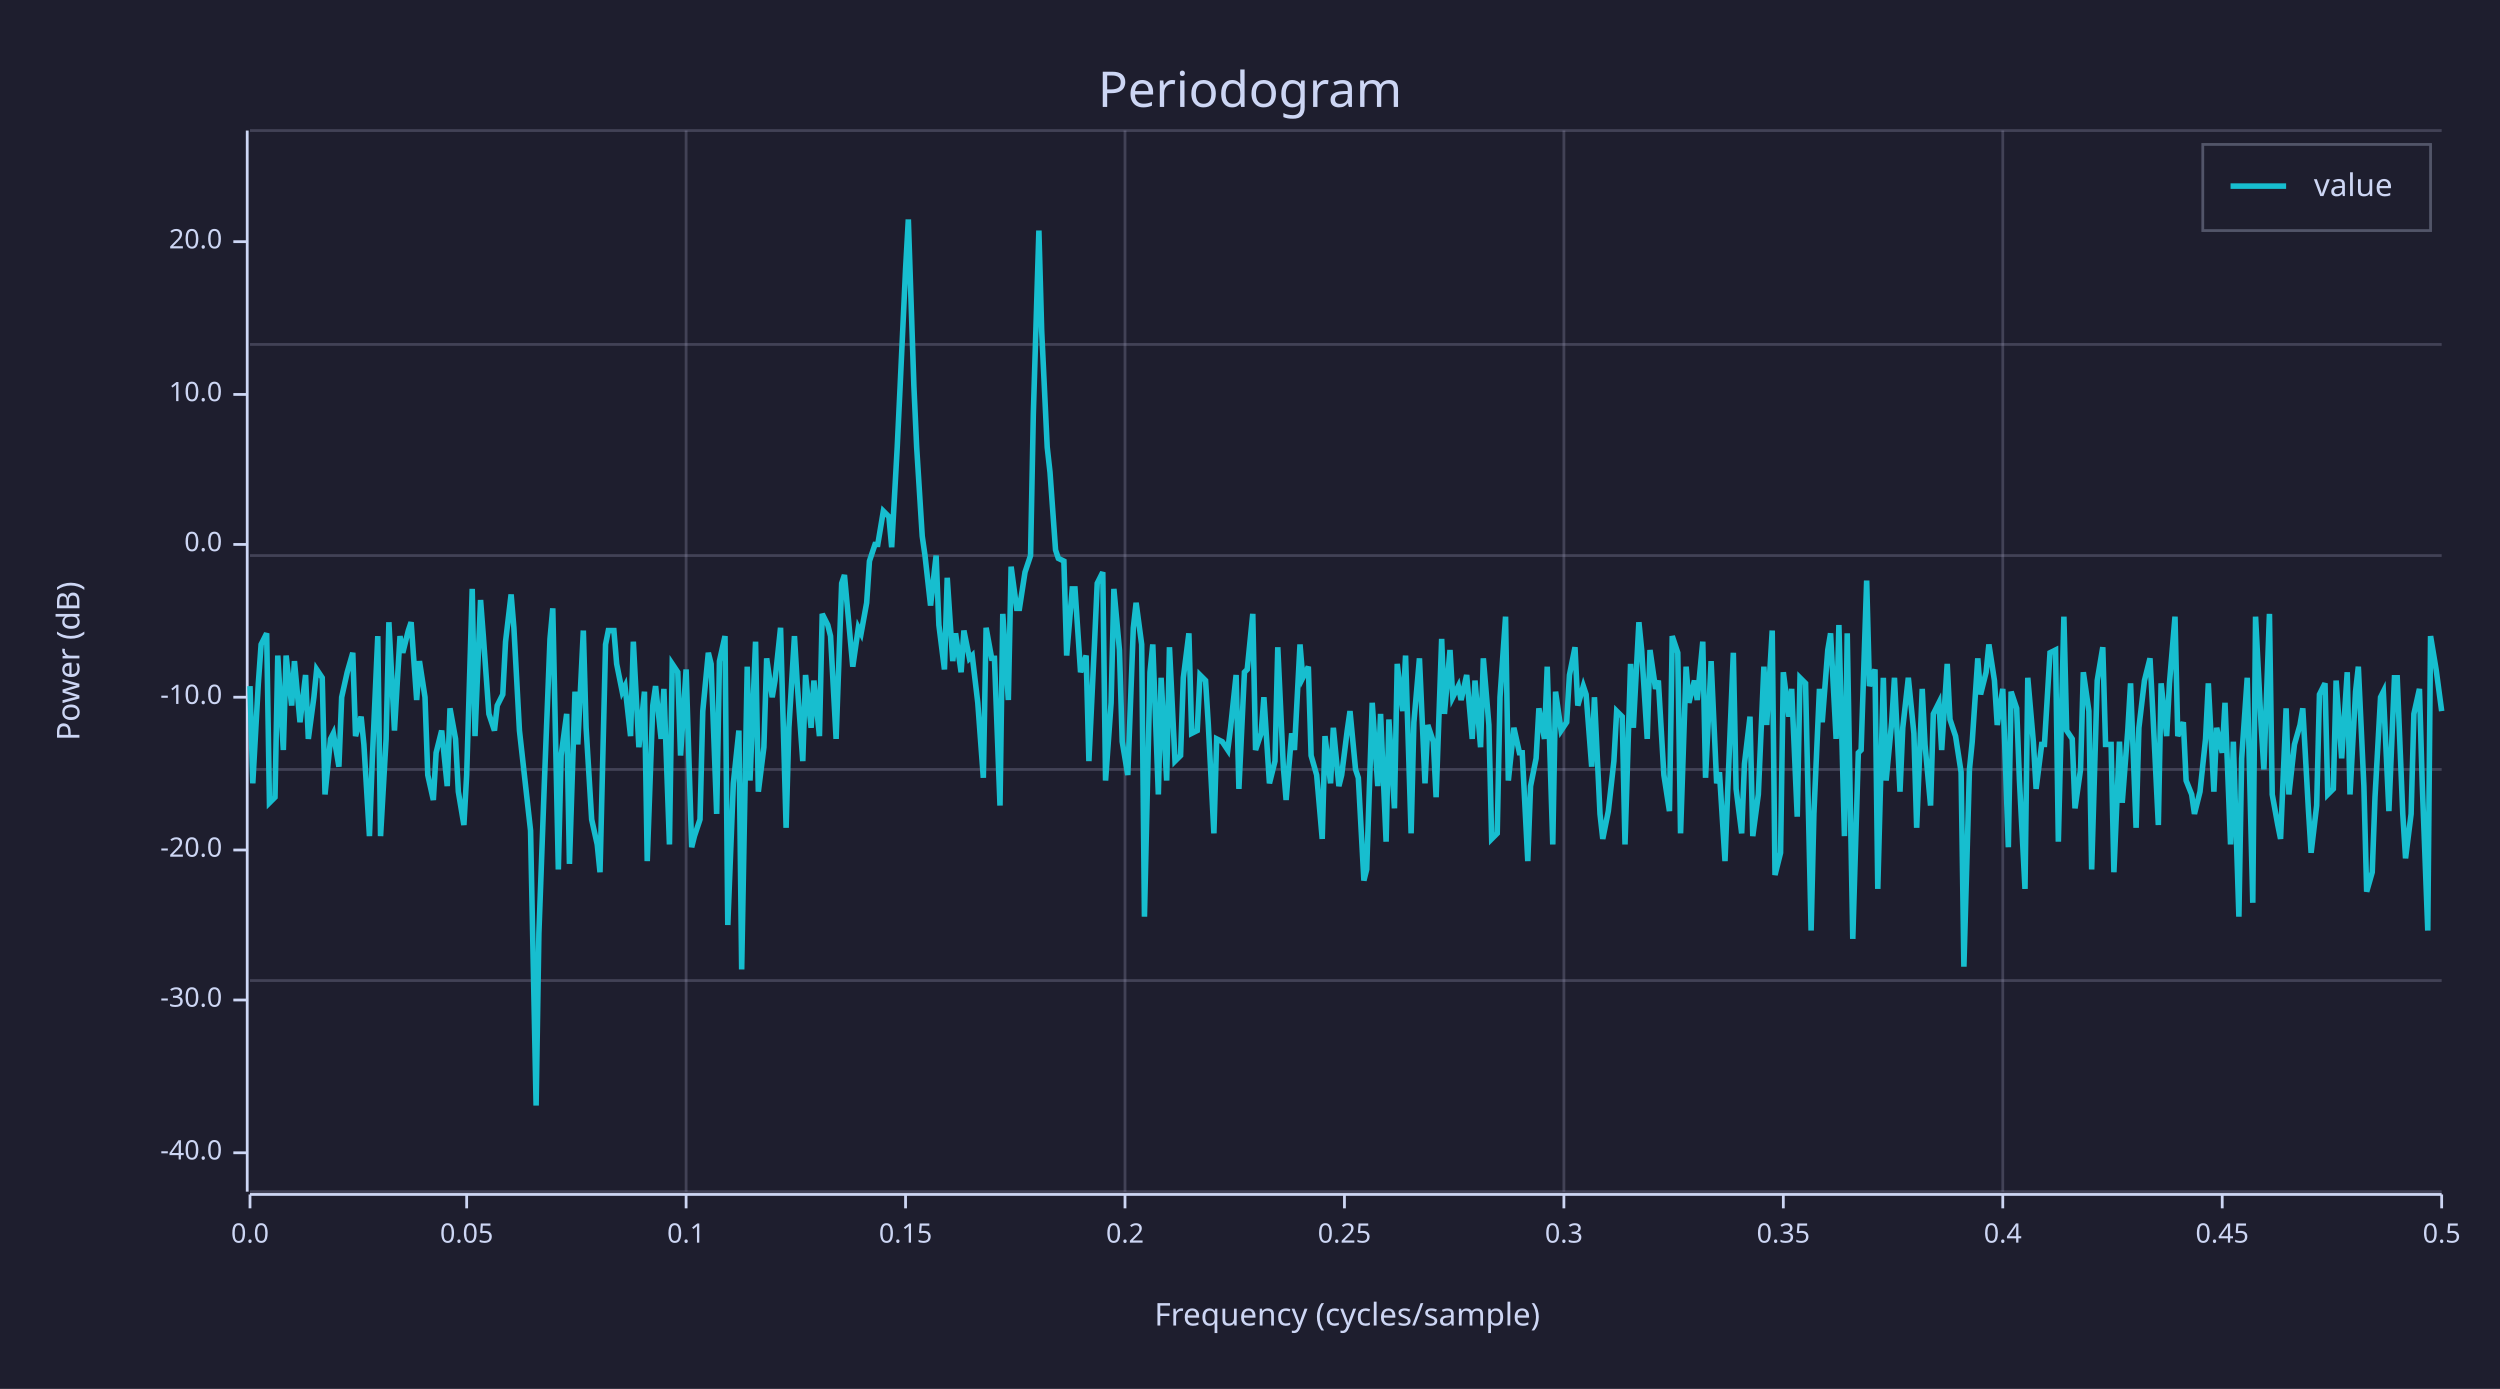
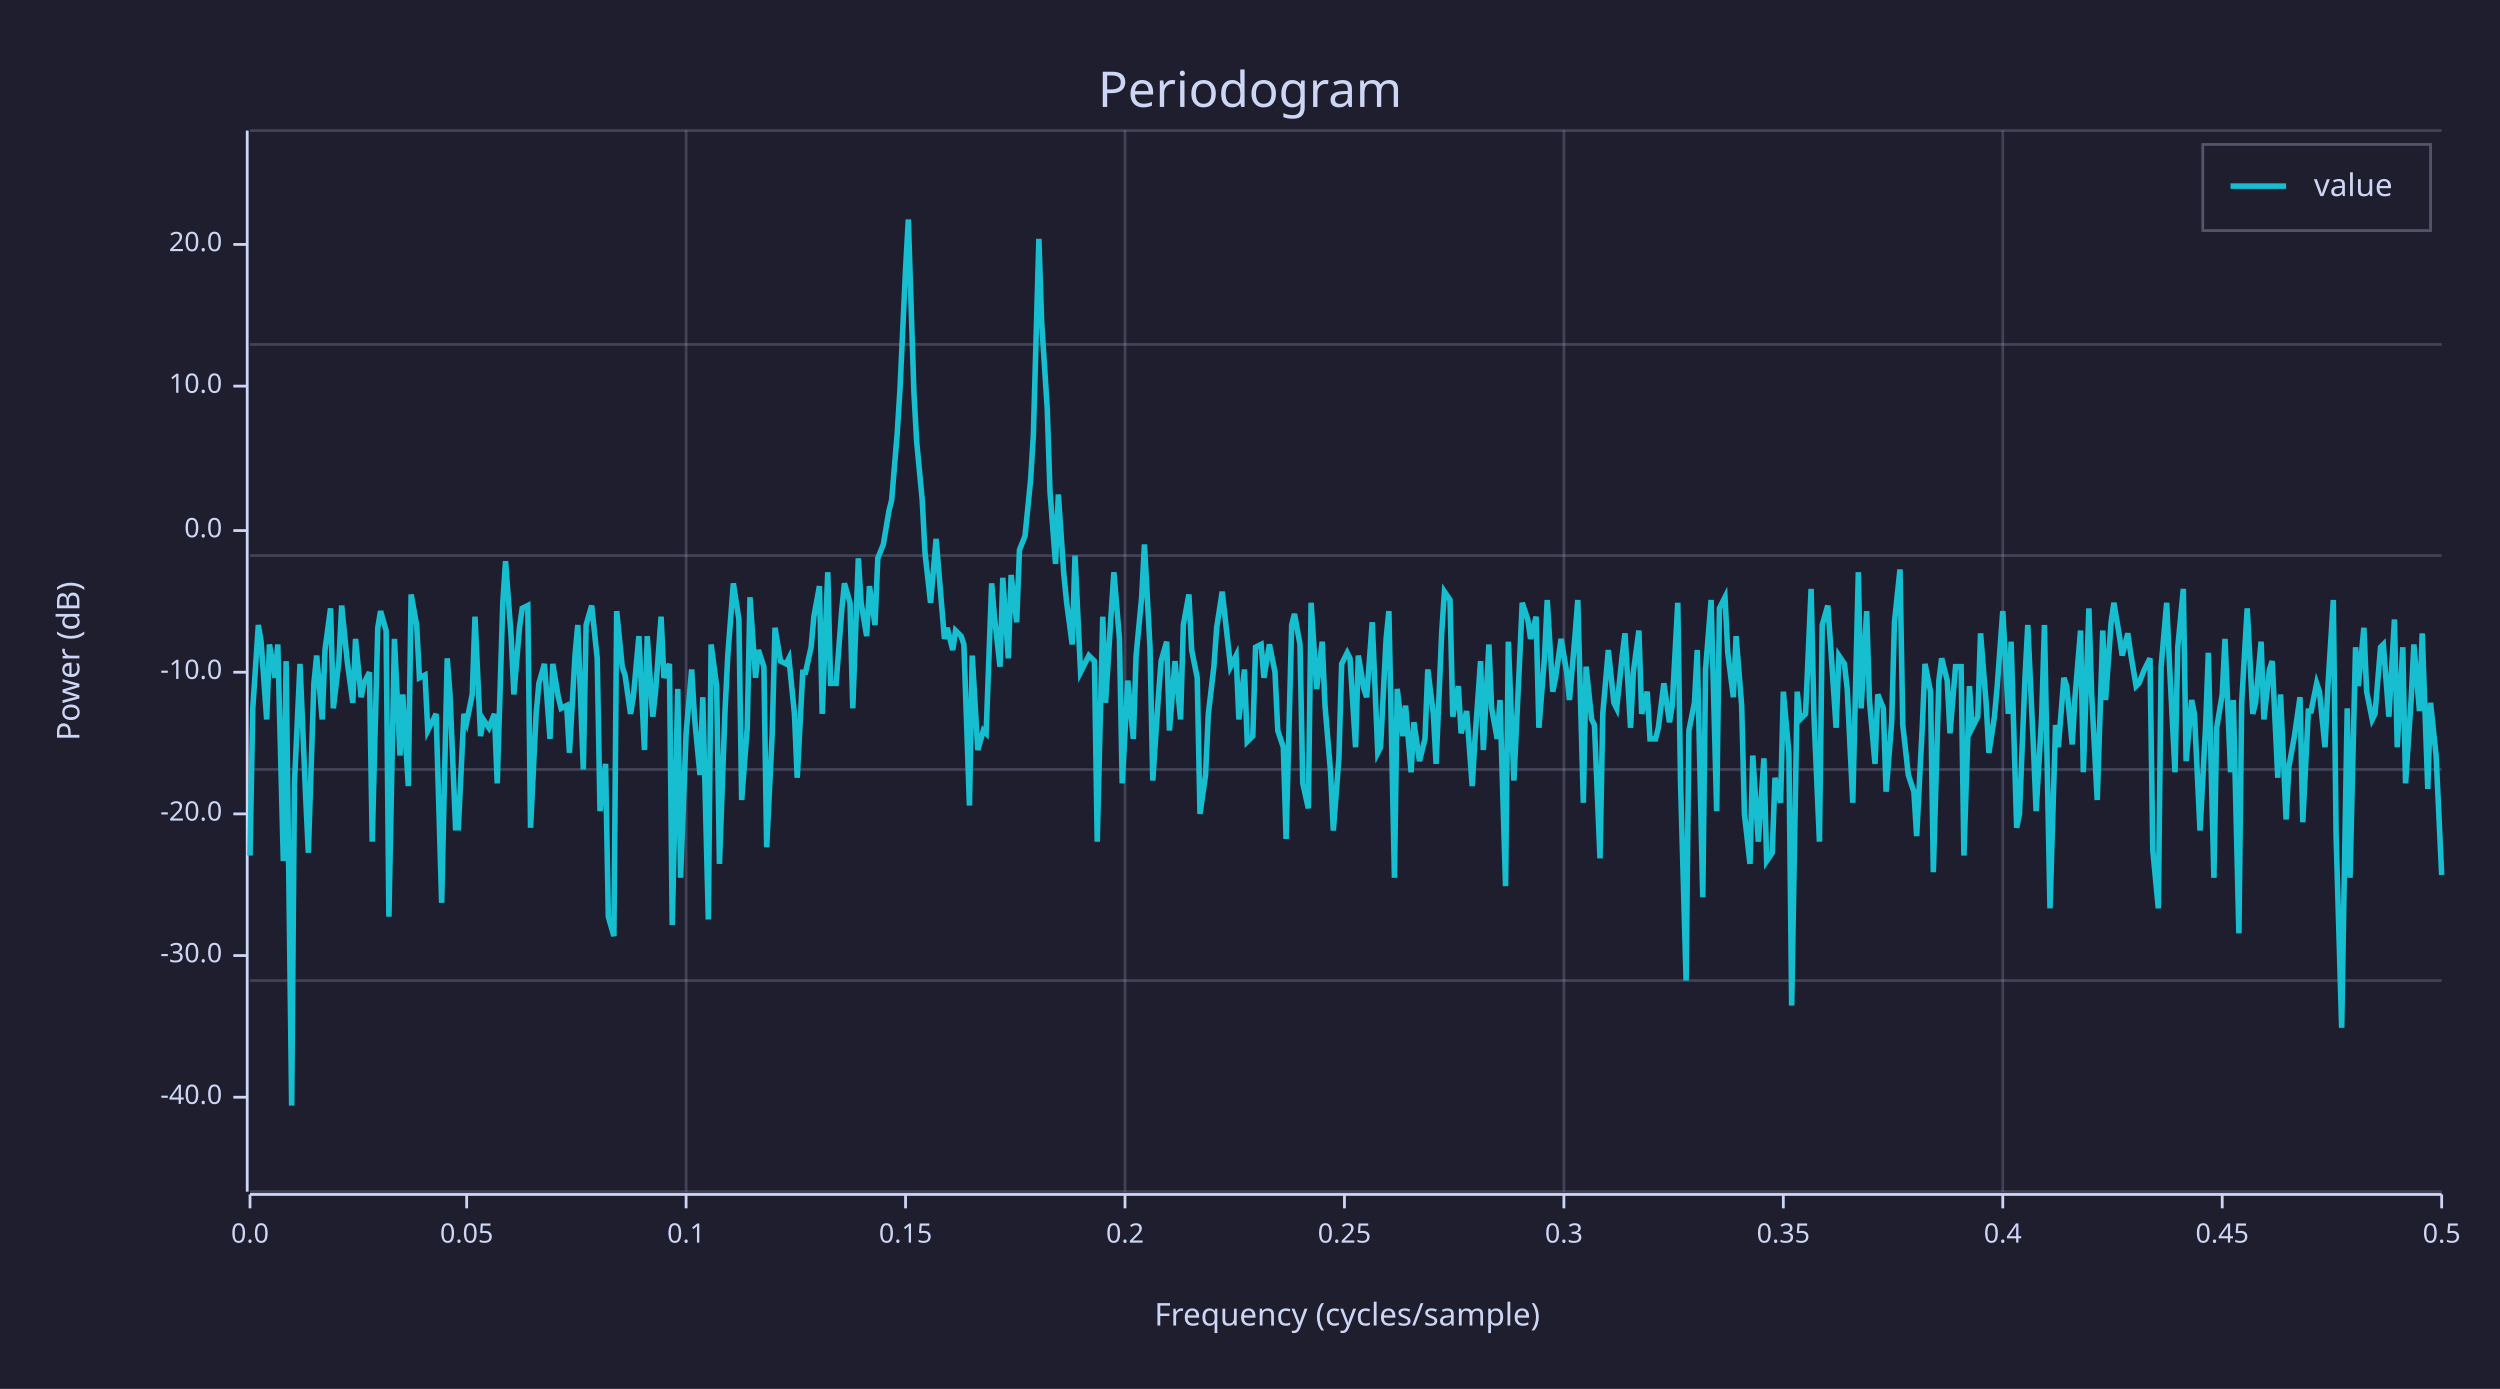
<svg xmlns="http://www.w3.org/2000/svg" width="900" height="500" viewBox="0 0 900 500">
  <rect x="0" y="0" width="900" height="500" opacity="1" fill="#1E1E2E" stroke="none" />
  <text x="450" y="25" dy="0.76em" text-anchor="middle" font-family="sans-serif" font-size="17.742" opacity="1" fill="#CDD6F4">
Periodogram
</text>
  <text x="20" y="238" dy="0.76em" text-anchor="middle" font-family="sans-serif" font-size="11.29" opacity="1" fill="#CDD6F4" transform="rotate(270, 20, 238)">
Power (dB)
</text>
  <text x="485" y="480" dy="-0.5ex" text-anchor="middle" font-family="sans-serif" font-size="11.29" opacity="1" fill="#CDD6F4">
Frequency (cycles/sample)
</text>
  <polyline fill="none" opacity="1" stroke="#CDD6F4" stroke-width="1" points="89,47 89,429 " />
-   <text x="80" y="415" dy="0.5ex" text-anchor="end" font-family="sans-serif" font-size="9.677" opacity="1" fill="#CDD6F4">
+   <text x="80" y="395" dy="0.5ex" text-anchor="end" font-family="sans-serif" font-size="9.677" opacity="1" fill="#CDD6F4">
-40.0
</text>
-   <polyline fill="none" opacity="1" stroke="#CDD6F4" stroke-width="1" points="84,415 89,415 " />
-   <text x="80" y="360" dy="0.5ex" text-anchor="end" font-family="sans-serif" font-size="9.677" opacity="1" fill="#CDD6F4">
+   <polyline fill="none" opacity="1" stroke="#CDD6F4" stroke-width="1" points="84,395 89,395 " />
+   <text x="80" y="344" dy="0.5ex" text-anchor="end" font-family="sans-serif" font-size="9.677" opacity="1" fill="#CDD6F4">
-30.0
</text>
-   <polyline fill="none" opacity="1" stroke="#CDD6F4" stroke-width="1" points="84,360 89,360 " />
-   <text x="80" y="306" dy="0.5ex" text-anchor="end" font-family="sans-serif" font-size="9.677" opacity="1" fill="#CDD6F4">
+   <polyline fill="none" opacity="1" stroke="#CDD6F4" stroke-width="1" points="84,344 89,344 " />
+   <text x="80" y="293" dy="0.5ex" text-anchor="end" font-family="sans-serif" font-size="9.677" opacity="1" fill="#CDD6F4">
-20.0
</text>
-   <polyline fill="none" opacity="1" stroke="#CDD6F4" stroke-width="1" points="84,306 89,306 " />
-   <text x="80" y="251" dy="0.5ex" text-anchor="end" font-family="sans-serif" font-size="9.677" opacity="1" fill="#CDD6F4">
+   <polyline fill="none" opacity="1" stroke="#CDD6F4" stroke-width="1" points="84,293 89,293 " />
+   <text x="80" y="242" dy="0.5ex" text-anchor="end" font-family="sans-serif" font-size="9.677" opacity="1" fill="#CDD6F4">
-10.0
</text>
-   <polyline fill="none" opacity="1" stroke="#CDD6F4" stroke-width="1" points="84,251 89,251 " />
-   <text x="80" y="196" dy="0.5ex" text-anchor="end" font-family="sans-serif" font-size="9.677" opacity="1" fill="#CDD6F4">
+   <polyline fill="none" opacity="1" stroke="#CDD6F4" stroke-width="1" points="84,242 89,242 " />
+   <text x="80" y="191" dy="0.5ex" text-anchor="end" font-family="sans-serif" font-size="9.677" opacity="1" fill="#CDD6F4">
0.0
</text>
-   <polyline fill="none" opacity="1" stroke="#CDD6F4" stroke-width="1" points="84,196 89,196 " />
-   <text x="80" y="142" dy="0.5ex" text-anchor="end" font-family="sans-serif" font-size="9.677" opacity="1" fill="#CDD6F4">
+   <polyline fill="none" opacity="1" stroke="#CDD6F4" stroke-width="1" points="84,191 89,191 " />
+   <text x="80" y="139" dy="0.5ex" text-anchor="end" font-family="sans-serif" font-size="9.677" opacity="1" fill="#CDD6F4">
10.0
</text>
-   <polyline fill="none" opacity="1" stroke="#CDD6F4" stroke-width="1" points="84,142 89,142 " />
-   <text x="80" y="87" dy="0.5ex" text-anchor="end" font-family="sans-serif" font-size="9.677" opacity="1" fill="#CDD6F4">
+   <polyline fill="none" opacity="1" stroke="#CDD6F4" stroke-width="1" points="84,139 89,139 " />
+   <text x="80" y="88" dy="0.5ex" text-anchor="end" font-family="sans-serif" font-size="9.677" opacity="1" fill="#CDD6F4">
20.0
</text>
-   <polyline fill="none" opacity="1" stroke="#CDD6F4" stroke-width="1" points="84,87 89,87 " />
+   <polyline fill="none" opacity="1" stroke="#CDD6F4" stroke-width="1" points="84,88 89,88 " />
  <polyline fill="none" opacity="1" stroke="#CDD6F4" stroke-width="1" points="90,430 879,430 " />
  <text x="90" y="440" dy="0.76em" text-anchor="middle" font-family="sans-serif" font-size="9.677" opacity="1" fill="#CDD6F4">
0.0
</text>
  <polyline fill="none" opacity="1" stroke="#CDD6F4" stroke-width="1" points="90,430 90,435 " />
  <text x="168" y="440" dy="0.76em" text-anchor="middle" font-family="sans-serif" font-size="9.677" opacity="1" fill="#CDD6F4">
0.05
</text>
  <polyline fill="none" opacity="1" stroke="#CDD6F4" stroke-width="1" points="168,430 168,435 " />
  <text x="247" y="440" dy="0.76em" text-anchor="middle" font-family="sans-serif" font-size="9.677" opacity="1" fill="#CDD6F4">
0.1
</text>
  <polyline fill="none" opacity="1" stroke="#CDD6F4" stroke-width="1" points="247,430 247,435 " />
  <text x="326" y="440" dy="0.76em" text-anchor="middle" font-family="sans-serif" font-size="9.677" opacity="1" fill="#CDD6F4">
0.15
</text>
  <polyline fill="none" opacity="1" stroke="#CDD6F4" stroke-width="1" points="326,430 326,435 " />
  <text x="405" y="440" dy="0.76em" text-anchor="middle" font-family="sans-serif" font-size="9.677" opacity="1" fill="#CDD6F4">
0.2
</text>
  <polyline fill="none" opacity="1" stroke="#CDD6F4" stroke-width="1" points="405,430 405,435 " />
  <text x="484" y="440" dy="0.76em" text-anchor="middle" font-family="sans-serif" font-size="9.677" opacity="1" fill="#CDD6F4">
0.25
</text>
  <polyline fill="none" opacity="1" stroke="#CDD6F4" stroke-width="1" points="484,430 484,435 " />
  <text x="563" y="440" dy="0.76em" text-anchor="middle" font-family="sans-serif" font-size="9.677" opacity="1" fill="#CDD6F4">
0.3
</text>
  <polyline fill="none" opacity="1" stroke="#CDD6F4" stroke-width="1" points="563,430 563,435 " />
  <text x="642" y="440" dy="0.76em" text-anchor="middle" font-family="sans-serif" font-size="9.677" opacity="1" fill="#CDD6F4">
0.35
</text>
  <polyline fill="none" opacity="1" stroke="#CDD6F4" stroke-width="1" points="642,430 642,435 " />
  <text x="721" y="440" dy="0.76em" text-anchor="middle" font-family="sans-serif" font-size="9.677" opacity="1" fill="#CDD6F4">
0.4
</text>
  <polyline fill="none" opacity="1" stroke="#CDD6F4" stroke-width="1" points="721,430 721,435 " />
  <text x="800" y="440" dy="0.76em" text-anchor="middle" font-family="sans-serif" font-size="9.677" opacity="1" fill="#CDD6F4">
0.45
</text>
  <polyline fill="none" opacity="1" stroke="#CDD6F4" stroke-width="1" points="800,430 800,435 " />
  <text x="879" y="440" dy="0.76em" text-anchor="middle" font-family="sans-serif" font-size="9.677" opacity="1" fill="#CDD6F4">
0.5
</text>
  <polyline fill="none" opacity="1" stroke="#CDD6F4" stroke-width="1" points="879,430 879,435 " />
  <polyline fill="none" opacity="0.3" stroke="#9696B4" stroke-width="1" points="90,429 879,429 " />
  <polyline fill="none" opacity="0.3" stroke="#9696B4" stroke-width="1" points="90,353 879,353 " />
  <polyline fill="none" opacity="0.3" stroke="#9696B4" stroke-width="1" points="90,277 879,277 " />
  <polyline fill="none" opacity="0.3" stroke="#9696B4" stroke-width="1" points="90,200 879,200 " />
  <polyline fill="none" opacity="0.3" stroke="#9696B4" stroke-width="1" points="90,124 879,124 " />
  <polyline fill="none" opacity="0.3" stroke="#9696B4" stroke-width="1" points="90,47 879,47 " />
  <polyline fill="none" opacity="0.3" stroke="#9696B4" stroke-width="1" points="247,429 247,47 " />
  <polyline fill="none" opacity="0.3" stroke="#9696B4" stroke-width="1" points="405,429 405,47 " />
  <polyline fill="none" opacity="0.3" stroke="#9696B4" stroke-width="1" points="563,429 563,47 " />
  <polyline fill="none" opacity="0.3" stroke="#9696B4" stroke-width="1" points="721,429 721,47 " />
-   <polyline fill="none" opacity="1" stroke="#17BECF" stroke-width="2" points="90,247 91,282 93,246 94,232 96,228 97,289 99,287 100,236 102,270 103,236 105,254 106,238 108,260 110,243 111,266 113,251 114,241 116,244 117,286 119,266 120,264 122,276 123,251 125,242 127,235 128,265 130,258 131,268 133,301 134,274 136,229 137,301 139,266 140,224 142,263 144,229 145,235 147,227 148,224 150,252 151,238 153,251 154,279 156,288 157,271 159,263 161,283 162,255 164,266 165,285 167,297 168,279 170,212 171,265 173,216 174,229 176,257 178,263 179,254 181,250 182,231 184,214 185,226 187,263 188,272 190,290 191,299 193,398 194,336 196,281 198,230 199,219 201,313 202,272 204,257 205,311 207,249 208,268 210,227 211,262 213,295 215,304 216,314 218,232 219,227 221,227 222,239 224,249 225,247 227,265 228,231 230,269 232,249 233,310 235,254 236,247 238,266 239,248 241,304 242,239 244,242 245,272 247,241 249,305 250,301 252,295 253,256 255,235 256,239 258,293 259,238 261,229 262,333 264,282 266,263 267,349 269,240 270,281 272,231 273,285 275,269 276,237 278,251 279,245 281,226 283,298 284,262 286,229 287,246 289,274 290,243 292,262 293,245 295,265 296,221 298,225 299,229 301,266 303,210 304,207 306,229 307,240 309,226 310,228 312,217 313,202 315,196 316,196 318,184 320,186 321,197 323,161 324,140 326,97 327,79 329,139 330,161 332,193 333,200 335,218 337,200 338,225 340,241 341,208 343,238 344,228 346,242 347,227 349,237 350,236 352,253 354,280 355,226 357,237 358,237 360,290 361,221 363,252 364,204 366,219 367,219 369,206 371,200 372,149 374,83 375,119 377,161 378,170 380,198 381,201 383,202 384,236 386,212 387,212 389,242 391,236 392,274 394,232 395,210 397,206 398,281 400,253 401,212 403,234 404,267 406,279 408,226 409,217 411,232 412,330 414,242 415,232 417,286 418,244 420,281 421,233 423,274 425,272 426,244 428,228 429,264 431,263 432,243 434,245 435,261 437,300 438,266 440,267 442,270 443,262 445,243 446,284 448,242 449,241 451,221 452,270 454,264 455,251 457,282 459,274 460,233 462,276 463,288 465,264 466,270 468,232 469,244 471,240 472,272 474,279 476,302 477,265 479,282 480,262 482,283 483,279 485,263 486,256 488,277 489,280 491,317 492,313 494,253 496,283 497,257 499,303 500,259 502,291 503,239 505,256 506,236 508,300 509,260 511,237 513,282 514,261 516,267 517,287 519,230 520,257 522,234 523,251 525,247 526,252 528,243 530,266 531,245 533,269 534,237 536,261 537,302 539,300 540,251 542,222 543,281 545,262 547,271 548,271 550,310 551,283 553,273 554,255 556,266 557,240 559,304 560,249 562,263 564,260 565,243 567,233 568,254 570,247 571,250 573,276 574,251 576,293 577,302 579,292 581,274 582,256 584,258 585,304 587,239 588,262 590,224 591,234 593,266 594,234 596,248 597,245 599,279 601,292 602,229 604,235 605,300 607,240 608,253 610,245 611,252 613,231 614,280 616,238 618,282 619,278 621,310 622,284 624,235 625,284 627,300 628,275 630,258 631,301 633,286 635,240 636,261 638,227 639,315 641,307 642,242 644,258 645,248 647,294 648,244 650,246 652,335 653,293 655,248 656,260 658,234 659,228 661,266 662,225 664,301 665,228 667,338 669,271 670,270 672,209 673,247 675,241 676,320 678,244 679,281 681,260 682,244 684,285 685,262 687,244 689,264 690,298 692,248 693,268 695,290 696,257 698,253 699,270 701,239 702,259 704,265 706,278 707,348 709,277 710,267 712,237 713,250 715,242 716,232 718,245 719,261 721,248 723,305 724,249 726,255 727,281 729,320 730,244 732,267 733,284 735,268 736,268 738,235 740,234 741,303 743,222 744,263 746,266 747,291 749,277 750,242 752,256 753,313 755,245 757,233 758,268 760,268 761,314 763,267 764,289 766,263 767,246 769,298 770,262 772,245 774,237 775,256 777,297 778,246 780,265 781,246 783,222 784,265 786,260 787,281 789,286 790,293 792,285 794,266 795,246 797,285 798,262 800,271 801,253 803,304 804,267 806,330 807,273 809,244 811,325 812,222 814,261 815,277 817,221 818,286 820,297 821,302 823,255 824,286 826,268 828,261 829,255 831,291 832,307 834,290 835,250 837,246 838,286 840,284 841,245 843,273 845,242 846,286 848,249 849,240 851,283 852,321 854,314 855,287 857,251 858,249 860,292 862,244 863,244 865,293 866,309 868,293 869,257 871,248 872,282 874,335 875,229 877,241 879,256 " />
+   <polyline fill="none" opacity="1" stroke="#17BECF" stroke-width="2" points="90,308 91,255 93,225 94,231 96,259 97,232 99,244 100,232 102,310 103,238 105,398 106,282 108,239 110,286 111,307 113,246 114,236 116,259 117,234 119,219 120,255 122,238 123,218 125,238 127,253 128,230 130,251 131,246 133,242 134,303 136,226 137,220 139,227 140,330 142,230 144,272 145,250 147,283 148,214 150,225 151,244 153,243 154,263 156,259 157,257 159,325 161,237 162,250 164,298 165,298 167,257 168,260 170,250 171,222 173,265 174,259 176,262 178,257 179,282 181,217 182,202 184,229 185,250 187,226 188,219 190,218 191,298 193,257 194,246 196,239 198,266 199,239 201,251 202,255 204,254 205,271 207,236 208,225 210,277 211,225 213,218 215,237 216,292 218,275 219,330 221,337 222,220 224,240 225,243 227,257 228,251 230,229 232,270 233,229 235,258 236,249 238,222 239,244 241,239 242,333 244,248 245,316 247,264 249,241 250,258 252,279 253,251 255,331 256,232 258,247 259,311 261,256 262,236 264,210 266,223 267,288 269,262 270,215 272,244 273,234 275,240 276,305 278,264 279,226 281,238 283,239 284,237 286,257 287,280 289,242 290,242 292,233 293,222 295,211 296,257 298,206 299,246 301,246 303,220 304,210 306,217 307,255 309,201 310,217 312,229 313,211 315,225 316,201 318,196 320,184 321,180 323,156 324,140 326,97 327,79 329,141 330,159 332,180 333,199 335,217 337,194 338,206 340,230 341,226 343,234 344,227 346,229 347,232 349,290 350,236 352,270 354,263 355,264 357,210 358,222 360,240 361,208 363,237 364,207 366,224 367,198 369,193 371,173 372,157 374,86 375,116 377,147 378,177 380,203 381,178 383,207 384,217 386,232 387,200 389,242 391,238 392,236 394,238 395,303 397,222 398,253 400,221 401,206 403,230 404,282 406,245 408,266 409,236 411,215 412,196 414,233 415,281 417,251 418,238 420,231 421,263 423,238 425,259 426,225 428,214 429,234 431,244 432,293 434,279 435,257 437,240 438,226 440,213 442,231 443,240 445,236 446,259 448,241 449,267 451,265 452,233 454,232 455,244 457,232 459,242 460,263 462,269 463,302 465,225 466,221 468,232 469,282 471,291 472,217 474,248 476,231 477,254 479,278 480,299 482,273 483,239 485,235 486,237 488,269 489,236 491,248 492,251 494,224 496,271 497,269 499,230 500,220 502,316 503,248 505,265 506,254 508,278 509,260 511,274 513,266 514,241 516,257 517,275 519,228 520,213 522,216 523,258 525,247 526,264 528,256 530,283 531,266 533,238 534,270 536,232 537,255 539,266 540,252 542,319 543,231 545,281 547,239 548,217 550,223 551,230 553,222 554,262 556,237 557,216 559,249 560,244 562,230 564,242 565,252 567,229 568,216 570,289 571,240 573,259 574,261 576,309 577,257 579,234 581,253 582,255 584,236 585,228 587,262 588,242 590,227 591,257 593,249 594,266 596,266 597,262 599,246 601,260 602,254 604,217 605,282 607,353 608,263 610,253 611,234 613,323 614,241 616,216 618,292 619,219 621,215 622,235 624,251 625,229 627,254 628,293 630,311 631,272 633,303 635,273 636,310 638,307 639,280 641,289 642,249 644,271 645,362 647,249 648,259 650,257 652,212 653,257 655,303 656,225 658,218 659,232 661,262 662,236 664,239 665,248 667,289 669,206 670,255 672,220 673,252 675,275 676,250 678,255 679,285 681,260 682,224 684,205 685,261 687,279 689,285 690,301 692,262 693,239 695,249 696,314 698,245 699,237 701,245 702,264 704,240 706,240 707,308 709,247 710,262 712,258 713,228 715,253 716,271 718,258 719,247 721,220 723,257 724,231 726,298 727,293 729,244 730,225 732,268 733,292 735,258 736,225 738,327 740,261 741,269 743,244 744,247 746,268 747,251 749,227 750,278 752,219 753,250 755,288 757,227 758,252 760,224 761,217 763,229 764,236 766,228 767,235 769,247 770,246 772,241 774,237 775,306 777,327 778,240 780,217 781,239 783,278 784,233 786,212 787,274 789,252 790,257 792,299 794,262 795,235 797,316 798,262 800,250 801,230 803,278 804,252 806,336 807,253 809,219 811,257 812,253 814,231 815,259 817,241 818,238 820,280 821,250 823,295 824,276 826,265 828,251 829,296 831,256 832,256 834,246 835,249 837,269 838,248 840,216 841,301 843,370 845,255 846,316 848,233 849,247 851,226 852,249 854,259 855,257 857,233 858,232 860,258 862,223 863,269 865,233 866,282 868,252 869,232 871,256 872,228 874,284 875,253 877,272 879,315 " />
  <rect x="793" y="52" width="82" height="31" opacity="0.85" fill="#1E1E2E" stroke="none" />
  <rect x="793" y="52" width="82" height="31" opacity="0.3" fill="none" stroke="#CDD6F4" />
  <text x="833" y="62" dy="0.76em" text-anchor="start" font-family="sans-serif" font-size="11.29" opacity="1" fill="#CDD6F4">
value
</text>
  <polyline fill="none" opacity="1" stroke="#17BECF" stroke-width="2" points="803,67 823,67 " />
</svg>
